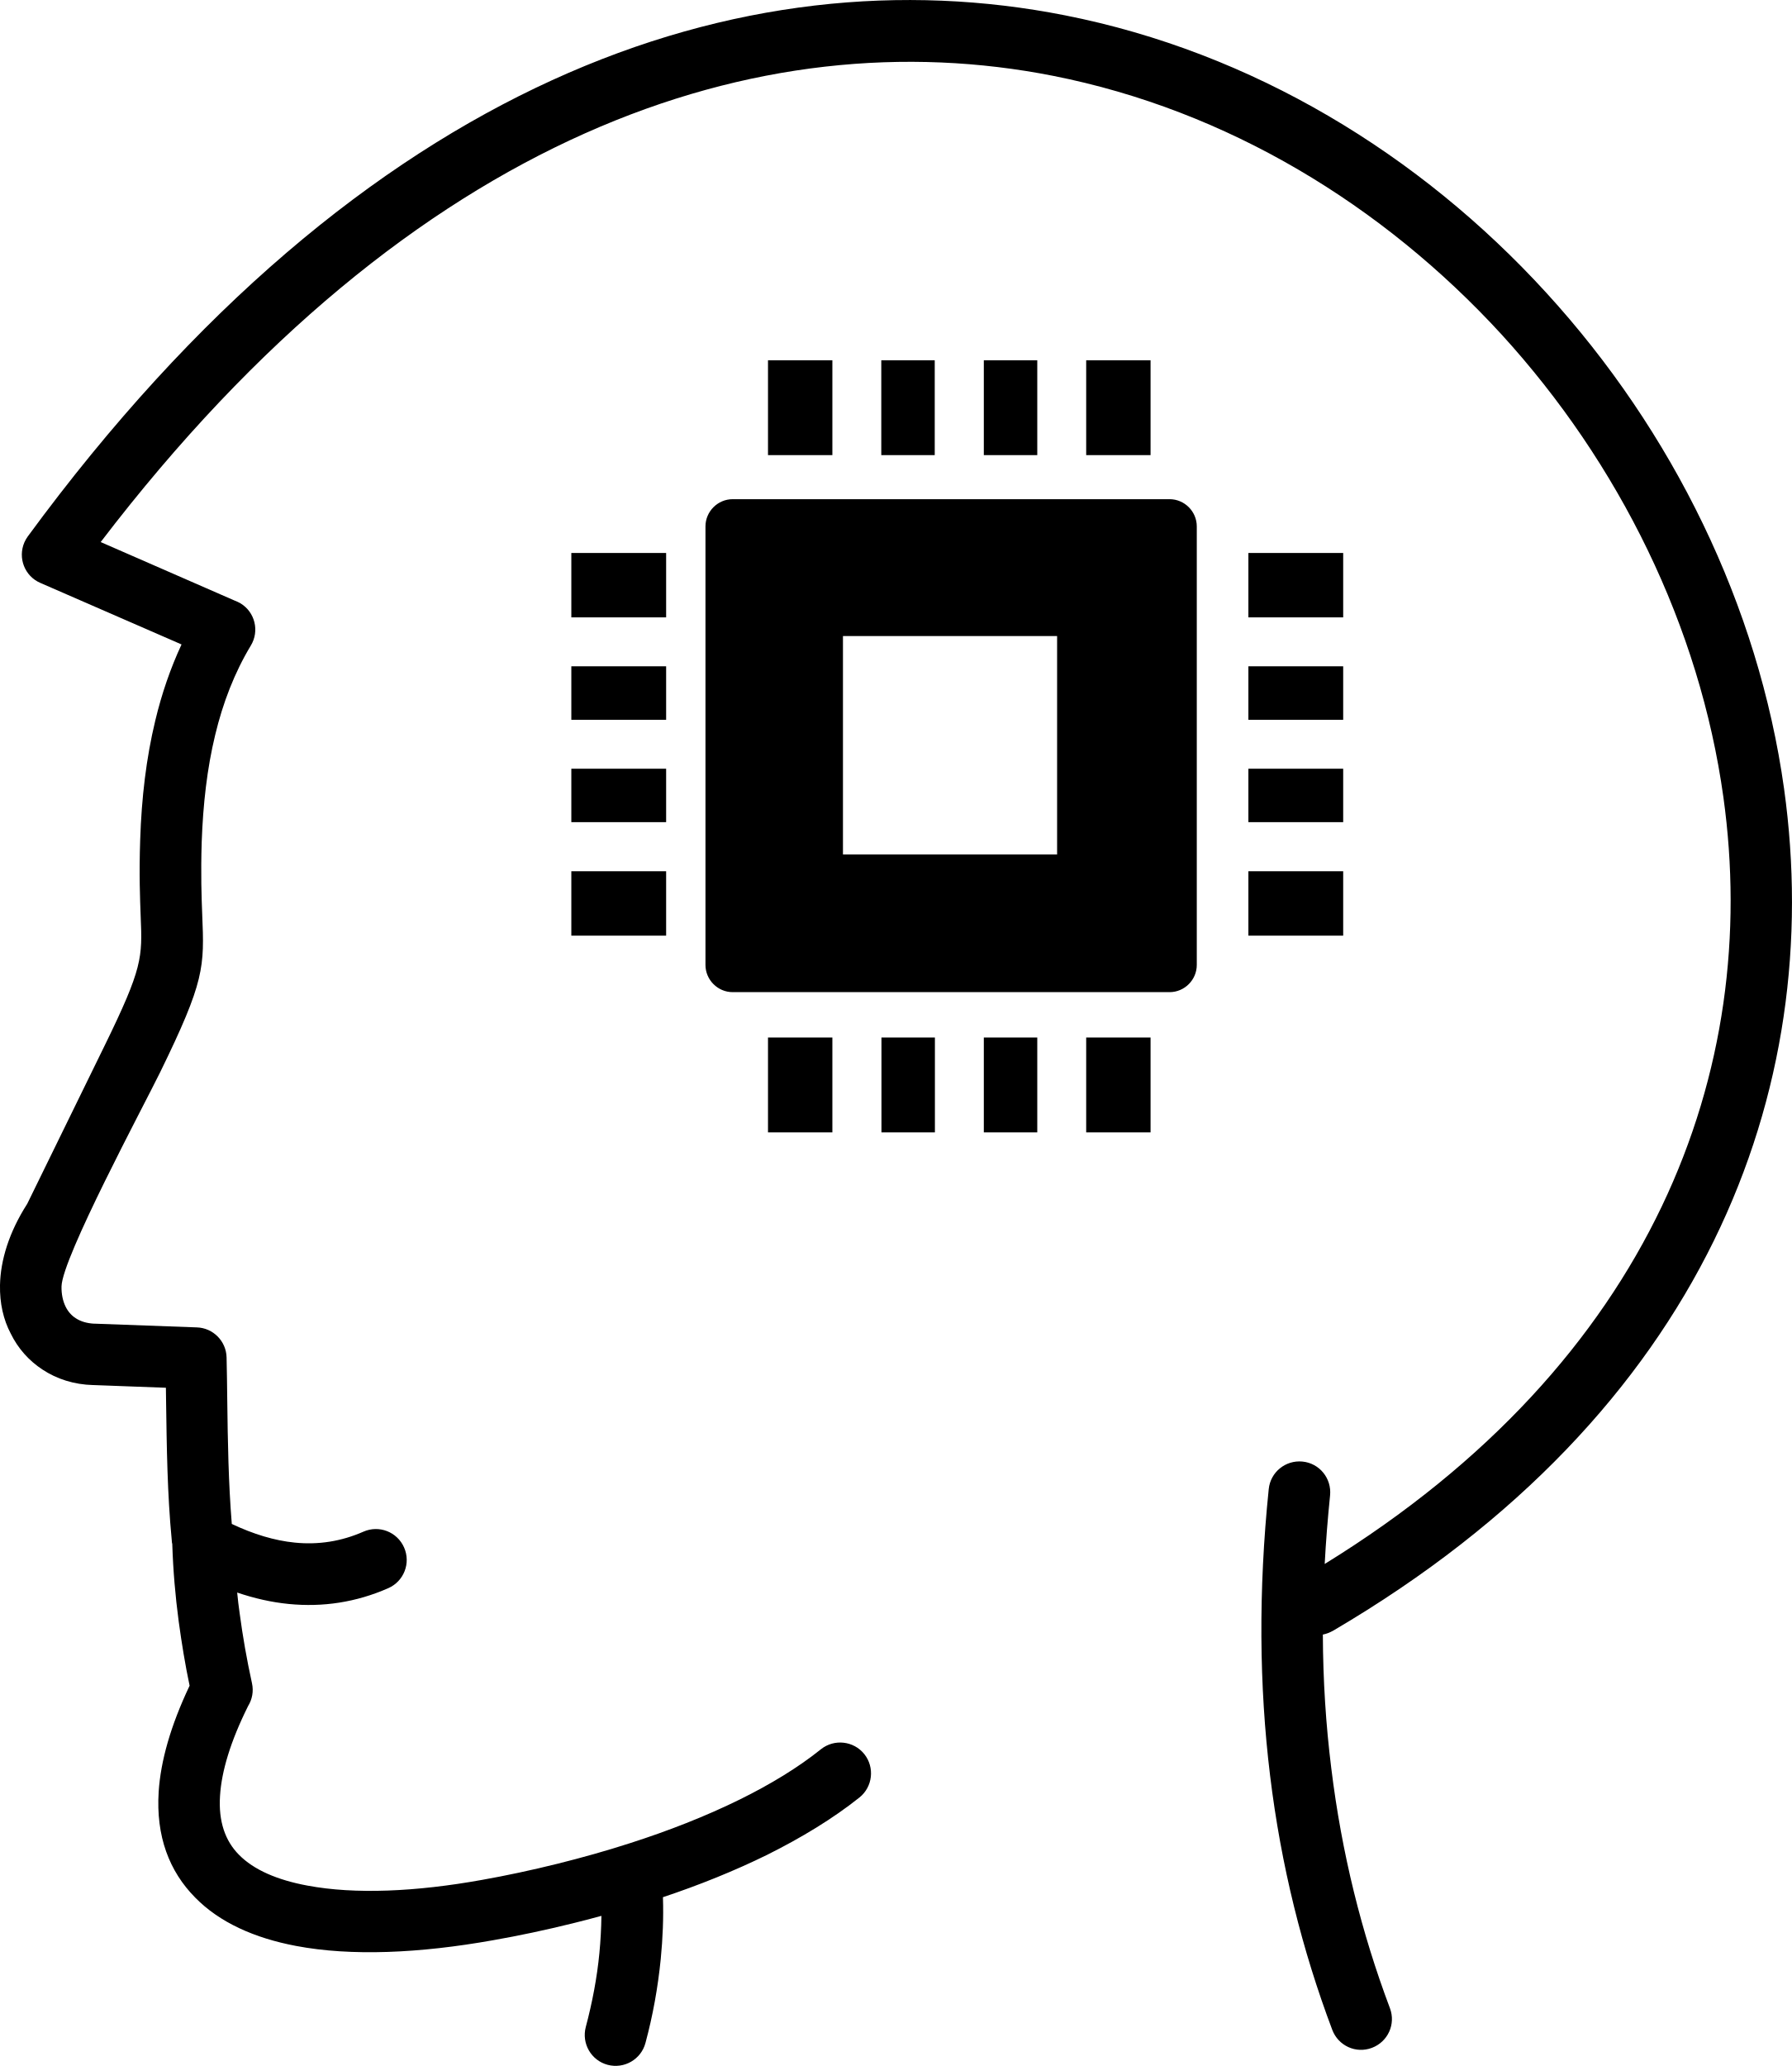
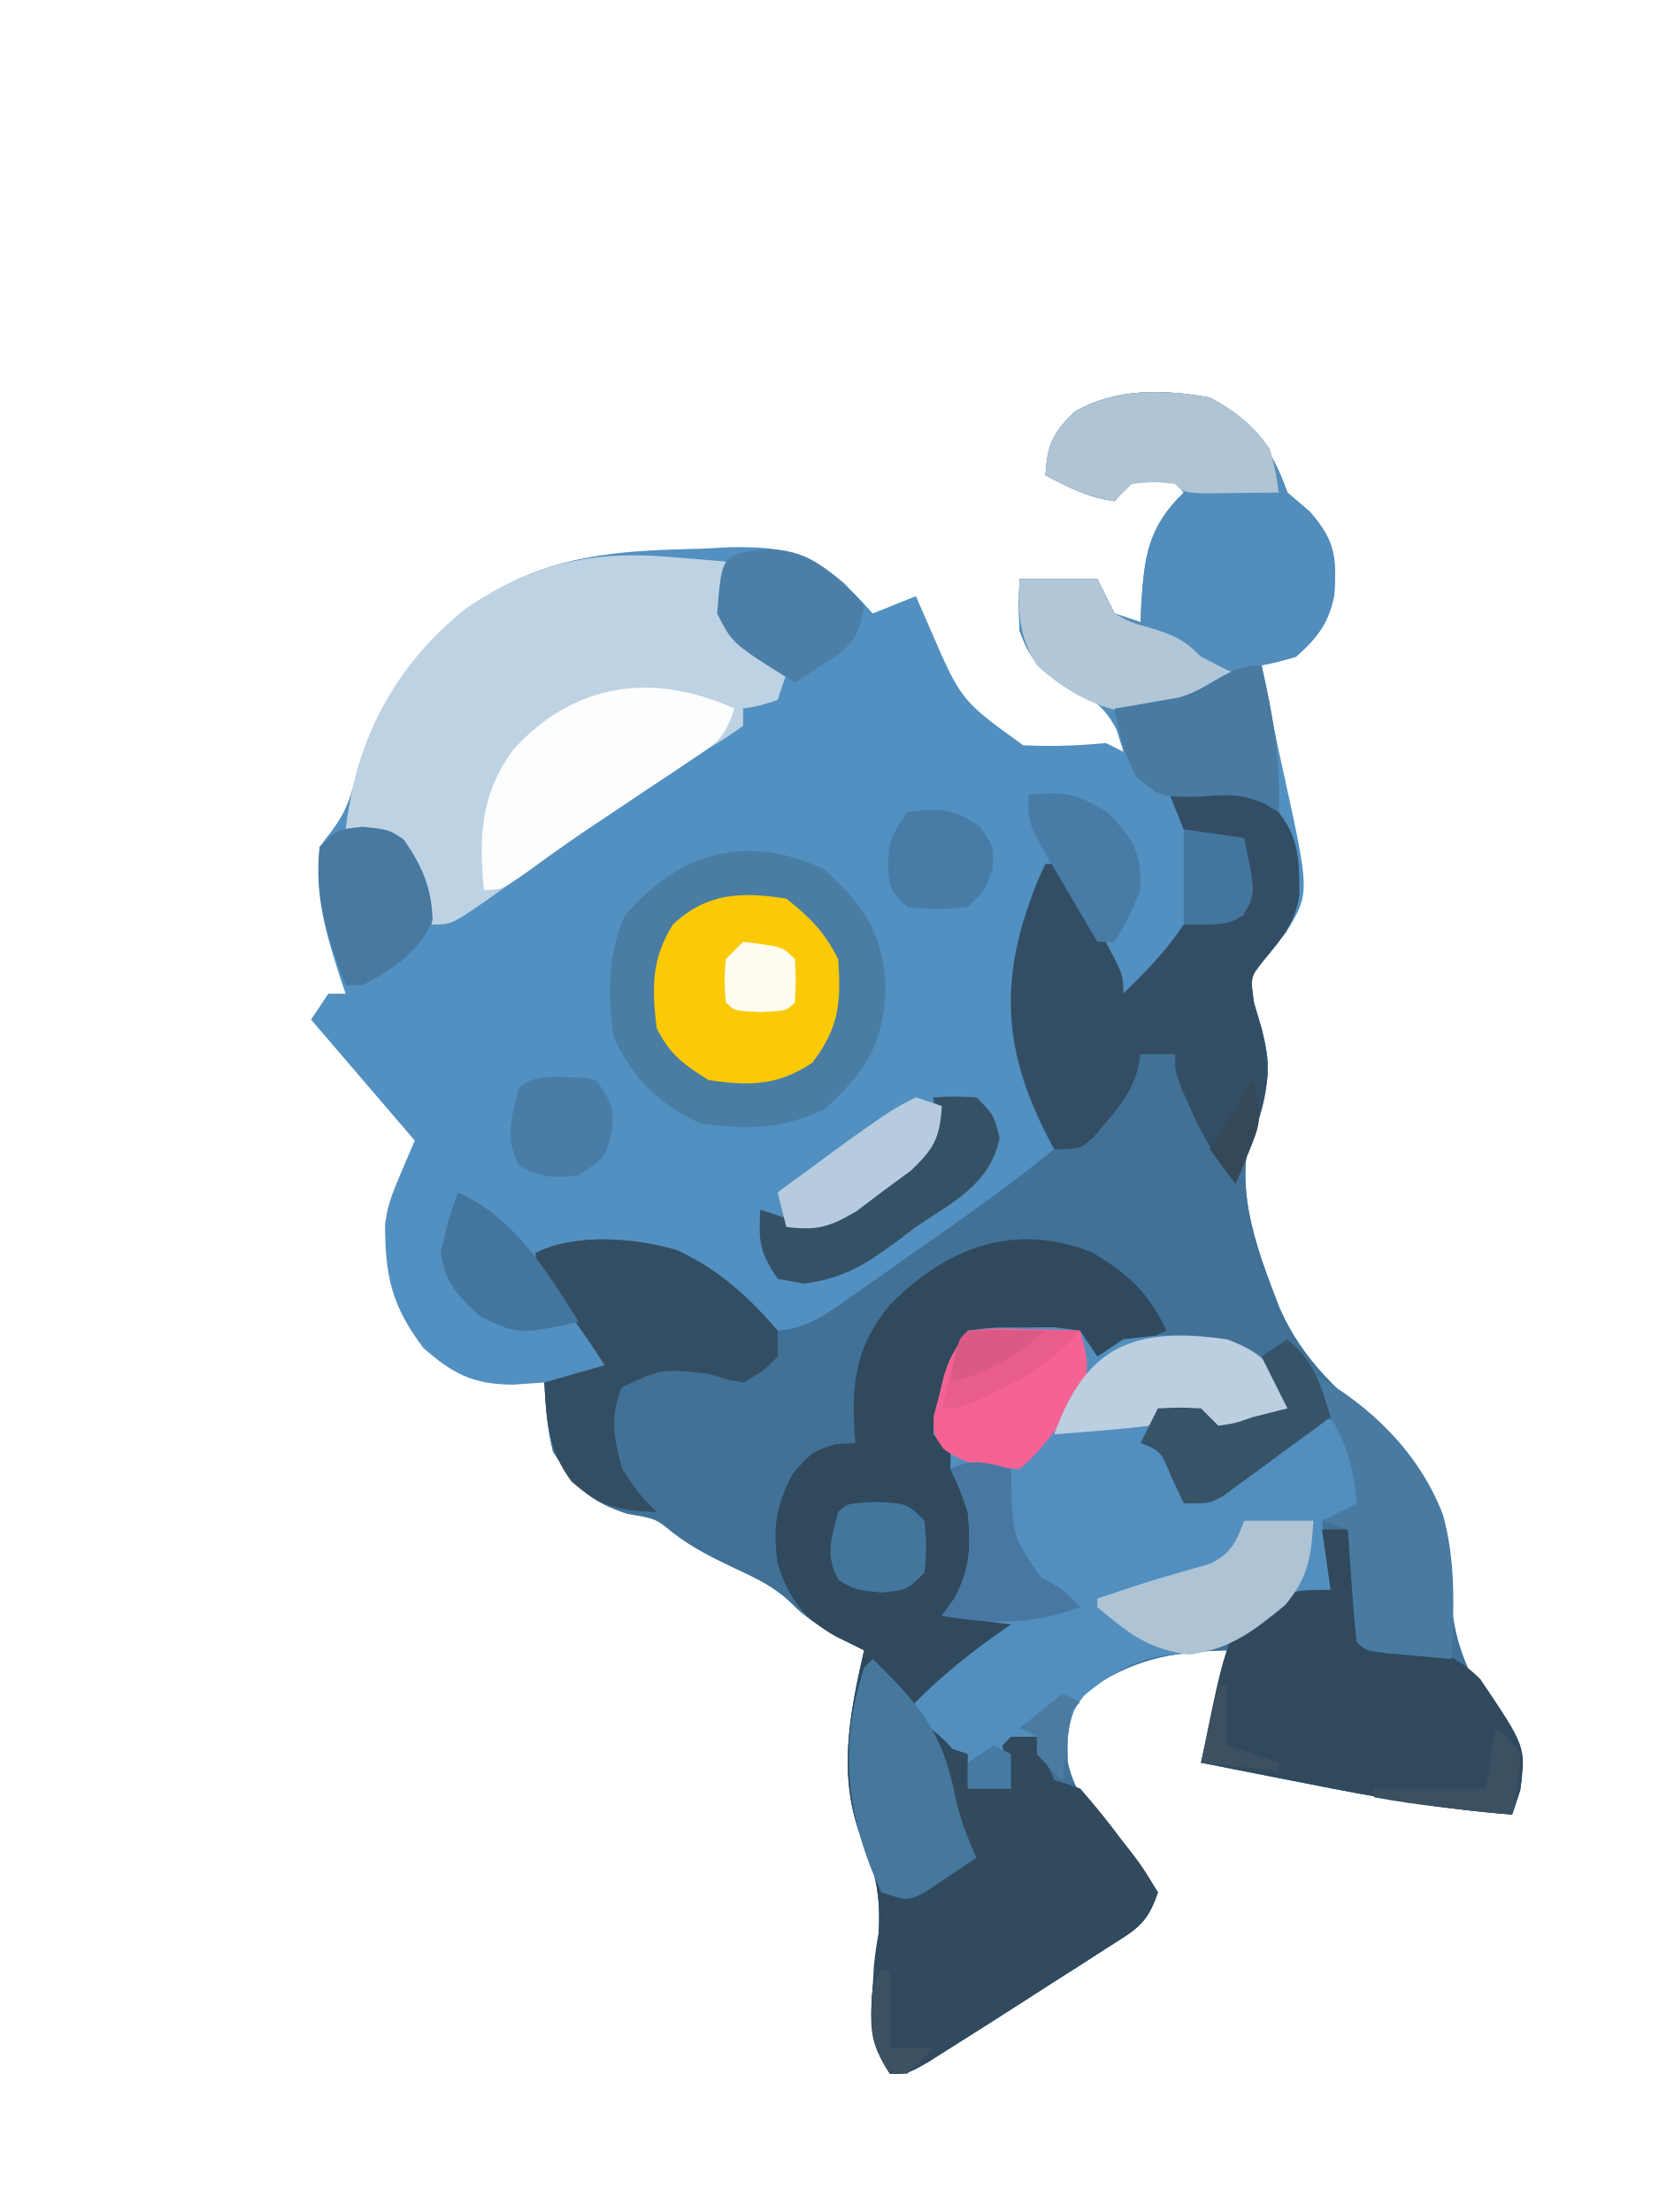
- <svg xmlns="http://www.w3.org/2000/svg" version="1.1" id="Layer_1" x="0px" y="0px" viewBox="0 0 106.6 122.88" style="enable-background:new 0 0 106.6 122.88" xml:space="preserve">
-   <style type="text/css">.st0{fill-rule:evenodd;clip-rule:evenodd;}</style>
-   <g>
-     <path class="st0" d="M11.71,78.95L11.71,78.95L11.71,78.95z M50.15,37.83h12.74v12.99H50.15V37.83L50.15,37.83z M21.61,91.11 L21.61,91.11L21.61,91.11z M10.23,91.89L10.23,91.89L10.23,91.89z M1.65,31.91L1.65,31.91L1.65,31.91z M91.99,17.41 c7.52,8.22,12.63,18.62,14.15,29.51c2.49,17.91-4.7,37.09-26.83,50.07c-0.2,0.11-0.4,0.19-0.61,0.23c0.01,2.73,0.18,5.37,0.5,7.94 c0.62,5.07,1.81,9.82,3.49,14.28c0.36,0.95-0.12,2-1.07,2.36c-0.95,0.36-2-0.12-2.36-1.07c-1.79-4.75-3.05-9.78-3.7-15.13 c-0.65-5.33-0.7-10.99-0.08-17.03c0.1-1.01,1-1.74,2.01-1.64c1.01,0.1,1.74,1,1.64,2.01c-0.14,1.38-0.25,2.74-0.32,4.08 c19.59-12.07,25.97-29.42,23.72-45.6c-1.41-10.15-6.19-19.86-13.21-27.54C82.27,12.2,73.02,6.56,62.65,4.51 C45.25,1.08,24.63,7.84,5.99,32.24l7.99,3.49c0.11,0.04,0.21,0.09,0.32,0.15c0.87,0.52,1.15,1.65,0.62,2.52 c-0.97,1.61-1.66,3.4-2.12,5.32c-0.48,1.98-0.72,4.11-0.8,6.35c-0.06,1.95-0.01,3.28,0.03,4.31c0.13,3.15,0.16,3.95-2.51,9.41 C8.53,65.81,3.7,74.81,3.66,76.51c-0.01,0.46,0.08,0.87,0.24,1.2C4.04,78,4.25,78.24,4.5,78.4c0.3,0.2,0.68,0.31,1.12,0.33l0.07,0 l6.02,0.22c0.97,0.03,1.75,0.82,1.77,1.79c0.02,0.82,0.03,1.68,0.04,2.53c0.03,2.46,0.07,4.91,0.27,7.37 c1.29,0.61,2.54,0.99,3.75,1.11c1.4,0.14,2.76-0.07,4.08-0.65c0.93-0.41,2.01,0.01,2.42,0.94c0.41,0.93-0.01,2.01-0.94,2.42 c-1.91,0.84-3.89,1.14-5.92,0.94c-1.02-0.1-2.04-0.33-3.07-0.68c0.04,0.42,0.09,0.84,0.15,1.25c0.18,1.35,0.42,2.73,0.73,4.14 c0.11,0.49,0.01,0.97-0.23,1.36c-1.05,2.11-1.58,3.88-1.67,5.34c-0.1,1.53,0.31,2.68,1.12,3.5c0.89,0.91,2.3,1.51,4.08,1.84 c2.83,0.53,6.45,0.37,10.39-0.34c1.41-0.25,2.92-0.57,4.49-0.96c1.44-0.36,2.88-0.76,4.3-1.22c2.28-0.73,4.51-1.6,6.56-2.61 c1.8-0.89,3.44-1.88,4.81-2.98c0.79-0.63,1.95-0.5,2.58,0.29c0.63,0.79,0.5,1.95-0.29,2.58c-1.58,1.26-3.45,2.39-5.47,3.4 c-1.95,0.96-4.06,1.81-6.22,2.53c0.04,1.22-0.01,2.44-0.13,3.67c-0.17,1.7-0.47,3.37-0.91,5c-0.26,0.98-1.27,1.56-2.25,1.3 c-0.98-0.26-1.56-1.27-1.3-2.25c0.39-1.47,0.67-2.94,0.81-4.4c0.07-0.73,0.11-1.47,0.12-2.21c-0.58,0.16-1.16,0.31-1.73,0.45 c-1.58,0.39-3.17,0.73-4.72,1c-4.37,0.78-8.44,0.96-11.71,0.34c-2.49-0.47-4.56-1.4-6.01-2.88c-1.54-1.56-2.34-3.64-2.17-6.3 c0.12-1.81,0.7-3.9,1.84-6.3c-0.26-1.23-0.47-2.51-0.65-3.83c-0.2-1.5-0.33-3.02-0.38-4.56l0-0.03c-0.02-0.07-0.03-0.14-0.03-0.21 c-0.27-2.81-0.3-5.55-0.34-8.32l-0.01-0.77l-4.29-0.16l-0.04,0c-1.14-0.03-2.16-0.36-3.01-0.92c-0.81-0.53-1.46-1.26-1.89-2.14 C0.2,78.49-0.02,77.51,0,76.44c0.03-1.48,0.53-3.14,1.62-4.84l4.61-9.42c2.26-4.62,2.24-5.23,2.14-7.66 c-0.04-1.09-0.1-2.48-0.03-4.57c0.08-2.49,0.36-4.87,0.9-7.1c0.38-1.59,0.9-3.1,1.56-4.52l-8.4-3.66c-0.93-0.4-1.35-1.48-0.95-2.41 c0.06-0.13,0.12-0.24,0.2-0.35c20-27.26,42.6-34.77,61.7-31C74.51,3.11,84.46,9.17,91.99,17.41L91.99,17.41z M74.27,51.82h5.64 v3.83h-5.64V51.82L74.27,51.82z M68.45,61.71v5.64h-3.83v-5.64H68.45L68.45,61.71z M43.59,29.69L43.59,29.69L43.59,29.69z M74.27,32.89h5.64v3.83h-5.64V32.89L74.27,32.89z M71.2,31.31v26.08c0,0.89-0.73,1.62-1.62,1.62l-25.99,0 c-0.89,0-1.62-0.73-1.62-1.62V31.31c0-0.89,0.73-1.62,1.62-1.62h25.99C70.47,29.69,71.2,30.42,71.2,31.31L71.2,31.31z M49.52,61.71 v5.64h-3.83v-5.64H49.52L49.52,61.71z M79.91,39.63v3.18l-5.64,0v-3.18L79.91,39.63L79.91,39.63z M74.27,45.72h5.64v3.18h-5.64 V45.72L74.27,45.72z M61.71,21.43v5.64h-3.18v-5.64H61.71L61.71,21.43z M39.63,39.63v3.18l-5.64,0v-3.18L39.63,39.63L39.63,39.63z M33.99,45.72h5.64v3.18h-5.64V45.72L33.99,45.72z M68.45,21.43v5.64h-3.83v-5.64H68.45L68.45,21.43z M33.99,51.82h5.64v3.83h-5.64 V51.82L33.99,51.82z M49.52,21.43v5.64h-3.83v-5.64H49.52L49.52,21.43z M33.99,32.89h5.64v3.83h-5.64V32.89L33.99,32.89z M61.71,61.71v5.64h-3.18v-5.64H61.71L61.71,61.71z M55.62,61.71v5.64h-3.18v-5.64H55.62L55.62,61.71z M52.43,21.43h3.18v5.64 h-3.18V21.43L52.43,21.43z" />
-   </g>
+ <svg xmlns="http://www.w3.org/2000/svg" version="1.1" width="192" height="256">
+   <path d="M0 0 C4.933 2.565 7.153 5.856 9 11 C9.866 11.742 10.732 12.485 11.625 13.25 C14.554 16.642 14.68 18.487 14.426 22.844 C13.782 26.102 12.455 27.818 10 30 C7.859 30.625 7.859 30.625 6 31 C6.121 31.606 6.242 32.212 6.367 32.836 C6.721 34.605 7.072 36.375 7.422 38.145 C7.789 39.958 8.173 41.769 8.578 43.574 C11.606 57.352 11.606 57.352 8.844 61.906 C7.923 63.073 6.992 64.232 6.051 65.383 C4.709 67.107 4.709 67.107 5.125 70.062 C5.414 71.032 5.702 72.001 6 73 C7.03 76.949 7.102 79.136 5.5 82.812 C2.375 90.544 5.188 97.863 8.068 105.334 C10.812 111.605 15.151 115.269 20.281 119.609 C26.913 125.441 27.264 131.493 27.996 139.924 C28.661 145.952 31 149.755 34.578 154.648 C36.119 157.197 36.377 158.288 35.938 161.188 C35.628 162.116 35.319 163.044 35 164 C27 163.398 19.237 162.002 11.375 160.438 C10.18 160.204 8.985 159.97 7.754 159.729 C4.835 159.156 1.917 158.579 -1 158 C-0.01 153.71 0.98 149.42 2 145 C-4.803 145.189 -9.022 146.049 -14.602 149.941 C-16.376 152.553 -16.571 154.787 -16.436 157.911 C-15.661 161.625 -13.413 164.039 -10.938 166.812 C-9.183 168.833 -7.585 170.834 -6 173 C-7.267 176.8 -8.619 177.333 -11.953 179.469 C-12.965 180.122 -13.977 180.776 -15.02 181.449 C-16.086 182.126 -17.152 182.803 -18.25 183.5 C-19.826 184.515 -19.826 184.515 -21.434 185.551 C-24.281 187.381 -27.132 189.202 -30 191 C-30.897 191.567 -31.794 192.133 -32.718 192.717 C-35 194 -35 194 -37 194 C-39.801 189.798 -39.284 186.216 -38.664 181.379 C-37.967 175.796 -37.955 172.101 -40.223 166.949 C-43.132 159.655 -41.679 152.423 -40 145 C-41.093 144.402 -42.186 143.804 -43.312 143.188 C-45.3 142.1 -46.848 141.159 -48.422 139.52 C-50.405 137.61 -52.45 136.667 -54.938 135.5 C-57.537 134.277 -59.816 133.14 -62.102 131.395 C-64.092 129.742 -64.092 129.742 -67.438 129.188 C-71.977 127.674 -73.464 126.028 -76 122 C-76.664 119.266 -76.854 116.832 -77 114 C-78.196 114.082 -79.392 114.165 -80.625 114.25 C-85.156 114.226 -87.554 113.054 -91 110 C-94.673 105.168 -95.443 101.641 -95.434 95.625 C-95 93 -95 93 -92 86 C-97.94 79.07 -97.94 79.07 -104 72 C-103.34 71.01 -102.68 70.02 -102 69 C-101.34 69 -100.68 69 -100 69 C-100.217 68.359 -100.433 67.719 -100.656 67.059 C-102.305 61.938 -103.653 57.439 -103 52 C-102.524 51.372 -102.049 50.744 -101.559 50.098 C-99.848 47.796 -99.344 46.084 -98.688 43.312 C-95.929 33.694 -90.349 27.362 -82 22 C-74.549 17.955 -66.981 17.689 -58.688 17.5 C-57.68 17.446 -56.673 17.392 -55.635 17.336 C-49.914 17.232 -46.661 17.694 -42.27 21.531 C-41.153 22.662 -40.053 23.81 -39 25 C-37.35 24.34 -35.7 23.68 -34 23 C-33.252 24.715 -33.252 24.715 -32.488 26.465 C-28.783 35.07 -28.783 35.07 -21.578 40.25 C-18.315 40.424 -15.249 40.294 -12 40 C-11.34 40.33 -10.68 40.66 -10 41 C-10.656 38.129 -11.412 36.416 -13.844 34.695 C-15.255 33.872 -16.682 33.075 -18.125 32.309 C-20.36 30.749 -21.062 29.538 -22 27 C-22.125 23.75 -22.125 23.75 -22 21 C-19.03 21 -16.06 21 -13 21 C-12.01 22.98 -12.01 22.98 -11 25 C-9.515 25.495 -9.515 25.495 -8 26 C-7.974 25.336 -7.948 24.672 -7.922 23.988 C-7.566 18.456 -7.169 15.034 -3 11 C-4.053 9.73 -4.053 9.73 -6.438 9.812 C-9.167 9.732 -9.167 9.732 -11 12 C-13.963 11.605 -16.383 10.402 -19 9 C-18.805 5.491 -18.204 4.204 -15.688 1.688 C-10.897 -1.124 -5.324 -0.948 0 0 Z " fill="#5290C1" transform="translate(140,46)" />
+   <path d="M0 0 C7.997 -0.627 7.997 -0.627 12 1.875 C15.285 5.365 15.379 7.982 15.371 12.625 C14.845 15.995 13.164 17.799 11.051 20.383 C9.709 22.107 9.709 22.107 10.125 25.062 C10.414 26.032 10.703 27.001 11 28 C12.03 31.949 12.102 34.136 10.5 37.812 C7.375 45.544 10.188 52.863 13.068 60.334 C15.812 66.605 20.151 70.269 25.281 74.609 C31.913 80.441 32.264 86.493 32.996 94.924 C33.661 100.952 36 104.755 39.578 109.648 C41.119 112.197 41.377 113.288 40.938 116.188 C40.628 117.116 40.319 118.044 40 119 C32 118.398 24.237 117.002 16.375 115.438 C14.583 115.087 14.583 115.087 12.754 114.729 C9.835 114.156 6.917 113.579 4 113 C4.99 108.71 5.98 104.42 7 100 C0.197 100.189 -4.022 101.049 -9.602 104.941 C-11.376 107.553 -11.571 109.787 -11.436 112.911 C-10.661 116.625 -8.413 119.039 -5.938 121.812 C-4.183 123.833 -2.585 125.834 -1 128 C-2.267 131.8 -3.619 132.333 -6.953 134.469 C-7.965 135.122 -8.977 135.776 -10.02 136.449 C-11.086 137.126 -12.152 137.803 -13.25 138.5 C-14.301 139.177 -15.351 139.854 -16.434 140.551 C-19.281 142.381 -22.132 144.202 -25 146 C-25.897 146.567 -26.794 147.133 -27.718 147.717 C-30 149 -30 149 -32 149 C-34.801 144.798 -34.284 141.216 -33.664 136.379 C-32.967 130.796 -32.955 127.101 -35.223 121.949 C-38.132 114.655 -36.679 107.423 -35 100 C-36.093 99.402 -37.186 98.804 -38.312 98.188 C-40.3 97.1 -41.848 96.159 -43.422 94.52 C-45.405 92.61 -47.45 91.667 -49.938 90.5 C-52.537 89.277 -54.816 88.14 -57.102 86.395 C-59.092 84.742 -59.092 84.742 -62.438 84.188 C-66.977 82.674 -68.464 81.028 -71 77 C-71.664 74.266 -71.854 71.832 -72 69 C-68.535 68.01 -68.535 68.01 -65 67 C-66.987 63.949 -68.942 61.071 -71.25 58.25 C-73 56 -73 56 -73 54 C-68.34 51.67 -61.541 52.264 -56.641 53.684 C-53.024 55.373 -50.472 57.407 -47.75 60.312 C-46.843 61.199 -45.935 62.086 -45 63 C-41.315 62.768 -38.702 60.614 -35.754 58.543 C-34.752 57.842 -33.749 57.142 -32.717 56.42 C-31.676 55.683 -30.635 54.947 -29.562 54.188 C-28.525 53.462 -27.488 52.737 -26.42 51.99 C-21.84 48.775 -17.344 45.531 -13 42 C-13.277 41.481 -13.554 40.961 -13.84 40.426 C-18.175 32.08 -19.261 24.747 -16.562 15.625 C-15.82 13.309 -15.087 11.175 -14 9 C-13.34 9 -12.68 9 -12 9 C-10.828 11.122 -9.662 13.248 -8.5 15.375 C-8.166 15.978 -7.832 16.582 -7.488 17.203 C-5 21.773 -5 21.773 -5 24 C-2.352 21.422 -0.056 19.084 2 16 C3.979 15.273 5.98 14.602 8 14 C9.416 12.816 9.416 12.816 9.062 9.438 C9.042 8.303 9.021 7.169 9 6 C6.69 5.67 4.38 5.34 2 5 C1.01 2.525 1.01 2.525 0 0 Z " fill="#417196" transform="translate(135,91)" />
+   <path d="M0 0 C4.015 2.376 6.624 4.724 8.605 9.059 C5.635 10.379 2.665 11.699 -0.395 13.059 C-0.89 11.079 -0.89 11.079 -1.395 9.059 C-7.83 9.554 -7.83 9.554 -14.395 10.059 C-14.91 11.296 -15.426 12.534 -15.957 13.809 C-16.392 14.853 -16.392 14.853 -16.836 15.918 C-17.49 18.426 -17.291 19.647 -16.395 22.059 C-15.735 23.049 -15.075 24.039 -14.395 25.059 C-15.055 25.059 -15.715 25.059 -16.395 25.059 C-15.9 25.739 -15.405 26.42 -14.895 27.121 C-13.044 30.746 -12.955 33.034 -13.395 37.059 C-14.895 39.496 -14.895 39.496 -16.395 41.059 C-13.755 41.389 -11.115 41.719 -8.395 42.059 C-12.095 45.984 -15.944 49.004 -20.395 52.059 C-19.59 52.78 -18.786 53.502 -17.957 54.246 C-15.372 57.084 -14.714 58.33 -14.395 62.059 C-12.745 62.059 -11.095 62.059 -9.395 62.059 C-9.89 59.584 -9.89 59.584 -10.395 57.059 C-8.415 56.564 -8.415 56.564 -6.395 56.059 C-6.126 56.863 -5.858 57.667 -5.582 58.496 C-5.19 59.342 -4.798 60.187 -4.395 61.059 C-3.405 61.389 -2.415 61.719 -1.395 62.059 C0.296 63.985 1.833 65.883 3.355 67.934 C3.992 68.748 3.992 68.748 4.641 69.578 C5.84 71.176 5.84 71.176 7.605 74.059 C6.339 77.858 4.986 78.391 1.652 80.527 C0.64 81.181 -0.371 81.834 -1.414 82.508 C-2.48 83.185 -3.546 83.861 -4.645 84.559 C-5.695 85.235 -6.746 85.912 -7.828 86.609 C-10.676 88.439 -13.527 90.26 -16.395 92.059 C-17.74 92.908 -17.74 92.908 -19.112 93.775 C-21.395 95.059 -21.395 95.059 -23.395 95.059 C-26.196 90.857 -25.679 87.275 -25.059 82.438 C-24.362 76.854 -24.35 73.16 -26.617 68.008 C-29.526 60.713 -28.073 53.481 -26.395 46.059 C-27.488 45.522 -28.581 44.986 -29.707 44.434 C-33.474 42.26 -34.992 40.267 -36.395 36.059 C-36.935 31.735 -36.664 29.598 -34.707 25.684 C-32.395 23.059 -32.395 23.059 -29.645 22.184 C-28.902 22.142 -28.16 22.101 -27.395 22.059 C-27.441 21.49 -27.487 20.922 -27.535 20.336 C-27.808 14.507 -27.138 10.618 -23.395 6.059 C-16.884 -0.496 -9.154 -3.599 0 0 Z " fill="#30495D" transform="translate(126.3945,144.9414)" />
+   <path d="M0 0 C2.969 -0.398 2.969 -0.398 6.5 -0.375 C7.665 -0.383 8.831 -0.39 10.031 -0.398 C11.011 -0.267 11.991 -0.135 13 0 C13.66 0.99 14.32 1.98 15 3 C15.99 2.34 16.98 1.68 18 1 C23.246 0.349 29.043 -0.127 33.688 2.75 C35.941 4.942 36.779 5.907 37 9 C32.586 12.065 32.586 12.065 29.75 11.75 C28 11 28 11 27 10 C24.542 9.667 24.542 9.667 22 10 C21.01 11.485 21.01 11.485 20 13 C20.639 13.227 21.279 13.454 21.938 13.688 C24 15 24 15 24.75 17.625 C24.832 18.409 24.915 19.192 25 20 C29.892 17.294 34.45 14.348 38.984 11.074 C39.65 10.72 40.315 10.365 41 10 C44 11 44 11 45.188 12.75 C46.108 15.3 46.149 17.309 46 20 C44.35 20.66 42.7 21.32 41 22 C41.495 25.96 41.495 25.96 42 30 C41.34 30.227 40.68 30.454 40 30.688 C37.429 31.812 35.533 32.982 33.25 34.562 C30.209 36.54 28.117 37.275 24.5 37.438 C19.913 37.74 17.074 39.279 13.531 42.168 C10.916 45.297 11 48.002 11 52 C9.5 50.625 9.5 50.625 8 49 C8 48.34 8 47.68 8 47 C7.01 47.66 6.02 48.32 5 49 C5 50.32 5 51.64 5 53 C3.35 53 1.7 53 0 53 C-0.041 52.443 -0.083 51.886 -0.125 51.312 C-1.469 47.76 -4.01 46.29 -7 44 C-3.299 40.075 0.55 37.054 5 34 C1.04 33.505 1.04 33.505 -3 33 C-2.505 32.319 -2.01 31.639 -1.5 30.938 C0.348 27.318 0.359 25.024 0 21 C-0.927 18.262 -0.927 18.262 -2 16 C-2 15.34 -2 14.68 -2 14 C-2.66 13.34 -3.32 12.68 -4 12 C-3.828 9.941 -3.828 9.941 -3.25 7.562 C-3.07 6.78 -2.889 5.998 -2.703 5.191 C-2 3 -2 3 0 0 Z " fill="#528FBF" transform="translate(112,154)" />
+   <path d="M0 0 C1.254 0.102 2.509 0.204 3.801 0.309 C5.23 0.434 5.23 0.434 6.688 0.562 C6.65 1.496 6.613 2.429 6.574 3.391 C6.718 7.412 7.926 8.722 10.688 11.562 C11.678 12.223 12.668 12.883 13.688 13.562 C13.357 14.553 13.027 15.543 12.688 16.562 C10.625 17.25 10.625 17.25 8.688 17.562 C8.688 18.223 8.688 18.883 8.688 19.562 C6.879 20.867 6.879 20.867 4.25 22.438 C-1.775 26.154 -7.533 30.189 -13.297 34.298 C-15.299 35.725 -17.304 37.146 -19.312 38.562 C-19.898 38.976 -20.484 39.389 -21.087 39.815 C-25.074 42.562 -25.074 42.562 -27.312 42.562 C-27.532 41.936 -27.751 41.31 -27.977 40.664 C-29.955 35.213 -29.955 35.213 -34.562 32 C-35.47 31.856 -36.377 31.711 -37.312 31.562 C-36.009 20.999 -31.782 12.79 -23.461 6.031 C-15.974 0.913 -8.988 -0.756 0 0 Z " fill="#BDD2E3" transform="translate(77.3125,64.4375)" />
+   <path d="M0 0 C4.933 2.565 7.153 5.856 9 11 C9.866 11.742 10.732 12.485 11.625 13.25 C14.554 16.642 14.68 18.487 14.426 22.844 C13.782 26.102 12.455 27.818 10 30 C7.859 30.625 7.859 30.625 6 31 C6.144 31.641 6.289 32.281 6.438 32.941 C7.54 38.08 8.228 42.747 8 48 C7.443 47.666 6.886 47.332 6.312 46.988 C3.6 45.829 1.918 45.952 -1 46.188 C-5.676 46.284 -5.676 46.284 -8.5 43.812 C-10 41 -10 41 -10.75 38.5 C-12.452 35.096 -14.827 34.06 -18.125 32.309 C-20.36 30.749 -21.062 29.538 -22 27 C-22.125 23.75 -22.125 23.75 -22 21 C-19.03 21 -16.06 21 -13 21 C-12.34 22.32 -11.68 23.64 -11 25 C-10.01 25.33 -9.02 25.66 -8 26 C-7.974 25.336 -7.948 24.672 -7.922 23.988 C-7.566 18.456 -7.169 15.034 -3 11 C-4.053 9.73 -4.053 9.73 -6.438 9.812 C-9.167 9.732 -9.167 9.732 -11 12 C-13.963 11.605 -16.383 10.402 -19 9 C-18.805 5.491 -18.204 4.204 -15.688 1.688 C-10.897 -1.124 -5.324 -0.948 0 0 Z " fill="#528DBC" transform="translate(140,46)" />
+   <path d="M0 0 C4.671 4.329 6.801 7.454 7.062 13.875 C6.801 20.296 4.671 23.421 0 27.75 C-4.871 30.053 -9.139 30.149 -14.438 29.375 C-19.299 27.077 -22.14 24.236 -24.438 19.375 C-25.082 14.454 -25.146 10.039 -23.188 5.438 C-16.944 -1.921 -9.156 -4.329 0 0 Z " fill="#4A7DA3" transform="translate(95.4375,100.625)" />
+   <path d="M0 0 C7.997 -0.627 7.997 -0.627 12 1.875 C15.285 5.365 15.379 7.982 15.371 12.625 C14.845 15.995 13.164 17.799 11.051 20.383 C9.709 22.107 9.709 22.107 10.125 25.062 C10.414 26.032 10.703 27.001 11 28 C12.168 32.813 11.761 35.742 10.062 40.375 C9.682 41.435 9.302 42.494 8.91 43.586 C8.61 44.383 8.309 45.179 8 46 C5.809 43.25 4.218 40.596 2.812 37.375 C2.468 36.599 2.124 35.823 1.77 35.023 C1 33 1 33 1 31 C-0.32 31 -1.64 31 -3 31 C-3.106 31.583 -3.211 32.165 -3.32 32.766 C-4.097 35.318 -5.143 36.734 -6.875 38.75 C-7.388 39.364 -7.901 39.977 -8.43 40.609 C-10 42 -10 42 -13 42 C-17.753 33.091 -19.493 25.53 -16.562 15.625 C-15.82 13.309 -15.087 11.175 -14 9 C-13.34 9 -12.68 9 -12 9 C-10.828 11.122 -9.662 13.248 -8.5 15.375 C-8.166 15.978 -7.832 16.582 -7.488 17.203 C-5 21.773 -5 21.773 -5 24 C-2.352 21.422 -0.056 19.084 2 16 C3.979 15.273 5.98 14.602 8 14 C9.416 12.816 9.416 12.816 9.062 9.438 C9.032 7.736 9.032 7.736 9 6 C6.69 5.67 4.38 5.34 2 5 C1.34 3.35 0.68 1.7 0 0 Z " fill="#334E64" transform="translate(135,91)" />
+   <path d="M0 0 C0.99 0 1.98 0 3 0 C3.268 0.804 3.536 1.609 3.812 2.438 C4.204 3.283 4.596 4.129 5 5 C5.99 5.33 6.98 5.66 8 6 C9.691 7.927 11.227 9.824 12.75 11.875 C13.174 12.418 13.598 12.96 14.035 13.52 C15.234 15.117 15.234 15.117 17 18 C15.733 21.8 14.381 22.333 11.047 24.469 C10.035 25.122 9.023 25.776 7.98 26.449 C6.914 27.126 5.848 27.803 4.75 28.5 C3.699 29.177 2.649 29.854 1.566 30.551 C-1.281 32.381 -4.132 34.202 -7 36 C-8.345 36.85 -8.345 36.85 -9.718 37.717 C-12 39 -12 39 -14 39 C-16.53 35.206 -16.288 33.53 -16 29 C-15.955 28.174 -15.91 27.347 -15.863 26.496 C-15.401 22.468 -15.096 19.897 -11.863 17.25 C-9.613 16.006 -7.393 14.936 -5 14 C-6.398 10.455 -6.398 10.455 -8 7 C-8.04 5 -8.043 3 -8 1 C-7.01 1.33 -6.02 1.66 -5 2 C-5 3.32 -5 4.64 -5 6 C-3.35 6 -1.7 6 0 6 C-0.278 4.793 -0.278 4.793 -0.562 3.562 C-0.707 2.717 -0.851 1.871 -1 1 C-0.67 0.67 -0.34 0.34 0 0 Z " fill="#324A5E" transform="translate(117,201)" />
+   <path d="M0 0 C0.99 0 1.98 0 3 0 C4.284 2.569 4.33 4.766 4.562 7.625 C4.688 9.129 4.688 9.129 4.816 10.664 C4.877 11.435 4.938 12.206 5 13 C5.713 13.017 6.426 13.034 7.16 13.051 C11.837 13.472 14.932 13.926 18.324 17.336 C23.624 25.184 23.624 25.184 22.938 30.188 C22.628 31.116 22.319 32.044 22 33 C14 32.398 6.237 31.002 -1.625 29.438 C-2.82 29.204 -4.015 28.97 -5.246 28.729 C-8.165 28.156 -11.083 27.58 -14 27 C-10.921 11.795 -10.921 11.795 -6.5 8.562 C-3 7 -3 7 1 7 C0.67 4.69 0.34 2.38 0 0 Z " fill="#30495C" transform="translate(153,177)" />
+   <path d="M0 0 C4.775 2.23 8.24 5.32 11.641 9.316 C11.641 10.306 11.641 11.296 11.641 12.316 C9.891 14.066 9.891 14.066 7.641 15.316 C5.891 15.004 5.891 15.004 3.641 14.316 C-1.692 13.702 -1.692 13.702 -6.422 15.879 C-7.786 19.425 -7.319 21.669 -6.359 25.316 C-4.435 28.204 -4.435 28.204 -2.359 30.316 C-6.814 30.142 -8.858 29.764 -12.234 26.754 C-14.92 23.135 -15.131 19.741 -15.359 15.316 C-13.049 14.656 -10.739 13.996 -8.359 13.316 C-10.346 10.265 -12.301 7.388 -14.609 4.566 C-16.359 2.316 -16.359 2.316 -16.359 0.316 C-11.699 -2.014 -4.9 -1.42 0 0 Z " fill="#334E63" transform="translate(78.35938,144.6836)" />
+   <path d="M0 0 C2.756 2.182 4.436 3.872 6 7 C6.377 11.997 6.093 14.991 3 19 C-1.019 21.679 -4.276 21.696 -9 21 C-11.87 19.206 -13.491 18.017 -15 15 C-15.555 10.368 -15.636 7.018 -13.125 3 C-9.212 -0.683 -5.191 -0.825 0 0 Z " fill="#FACA07" transform="translate(91,104)" />
+   <path d="M0 0 C-1.173 3.519 -2 3.957 -5.008 5.961 C-5.83 6.515 -6.653 7.07 -7.5 7.641 C-8.799 8.499 -8.799 8.499 -10.125 9.375 C-11.816 10.507 -13.506 11.64 -15.195 12.773 C-16.01 13.316 -16.825 13.858 -17.665 14.417 C-19.811 15.872 -21.904 17.378 -23.992 18.914 C-27 21 -27 21 -29 21 C-29.581 14.698 -29.398 9.99 -25.602 4.762 C-18.547 -2.998 -9.519 -4.271 0 0 Z " fill="#FCFDFD" transform="translate(85,82)" />
+   <path d="M0 0 C6.629 3.673 12.25 9.123 15 16.312 C16.522 21.78 16.257 27.377 16 33 C14.354 32.86 12.708 32.713 11.062 32.562 C10.146 32.481 9.229 32.4 8.285 32.316 C6 32 6 32 5 31 C4.765 28.817 4.586 26.628 4.438 24.438 C4.354 23.24 4.27 22.042 4.184 20.809 C4.123 19.882 4.062 18.955 4 18 C3.01 17.67 2.02 17.34 1 17 C2.32 16.34 3.64 15.68 5 15 C4.561 9.516 3.198 6.436 0 2 C0 1.34 0 0.68 0 0 Z " fill="#497BA2" transform="translate(152,159)" />
+   <path d="M0 0 C5.411 5.265 8.079 8.429 9.527 15.805 C10.074 18.342 10.933 20.637 12 23 C10.738 23.867 9.465 24.718 8.188 25.562 C7.48 26.038 6.772 26.514 6.043 27.004 C4 28 4 28 1 27 C-3.032 18.315 -3.993 10.186 -1 1 C-0.67 0.67 -0.34 0.34 0 0 Z " fill="#46779D" transform="translate(101,192)" />
+   <path d="M0 0 C2.969 1.52 5.138 3.223 7 6 C7.676 8.707 7.676 8.707 8 11 C6.188 11.027 4.375 11.046 2.562 11.062 C1.553 11.074 0.544 11.086 -0.496 11.098 C-3 11 -3 11 -4 10 C-6.458 9.75 -6.458 9.75 -9 10 C-9.66 10.66 -10.32 11.32 -11 12 C-13.963 11.605 -16.383 10.402 -19 9 C-18.805 5.491 -18.204 4.204 -15.688 1.688 C-10.897 -1.125 -5.325 -0.947 0 0 Z " fill="#B0C4D3" transform="translate(140,46)" />
+   <path d="M0 0 C2.97 0 5.94 0 9 0 C9.66 1.32 10.32 2.64 11 4 C12.866 5.045 12.866 5.045 15 5.625 C17.791 6.497 18.878 6.878 21 9 C22.317 9.697 23.649 10.37 25 11 C20.808 14.44 17.779 15.707 12.316 15.457 C8.303 14.665 5.011 12.744 2 10 C-0.109 6.582 -0.182 3.995 0 0 Z " fill="#B1C6D7" transform="translate(118,67)" />
+   <path d="M0 0 C3.039 -0.293 3.039 -0.293 6.625 -0.188 C7.814 -0.16 9.002 -0.133 10.227 -0.105 C11.142 -0.071 12.057 -0.036 13 0 C13.8 2.801 14.252 4.397 13.109 7.133 C12.436 8.119 12.436 8.119 11.75 9.125 C11.312 9.788 10.873 10.45 10.422 11.133 C9.03 12.961 7.79 14.554 6 16 C2.597 15.878 0.047 15.757 -2.762 13.727 C-4 12 -4 12 -3.926 9.844 C-3.723 9.07 -3.521 8.297 -3.312 7.5 C-3.123 6.727 -2.934 5.953 -2.738 5.156 C-2 3 -2 3 0 0 Z " fill="#F56394" transform="translate(112,154)" />
+   <path d="M0 0 C2.752 1.014 3.839 1.898 6 4 C6.875 6.25 6.875 6.25 7 8 C2.586 11.065 2.586 11.065 -0.25 10.75 C-2 10 -2 10 -3 9 C-5.5 8.833 -5.5 8.833 -8 9 C-8.33 9.33 -8.66 9.66 -9 10 C-10.849 10.234 -12.705 10.413 -14.562 10.562 C-16.08 10.688 -16.08 10.688 -17.629 10.816 C-18.411 10.877 -19.194 10.938 -20 11 C-16.232 0.689 -10.86 -1.468 0 0 Z " fill="#BBCFE1" transform="translate(142,155)" />
+   <path d="M0 0 C2.375 -0.125 2.375 -0.125 5 0 C7 2 7 2 7.688 4.688 C6.566 10.093 2.391 12.022 -2 15 C-2.777 15.587 -3.555 16.173 -4.355 16.777 C-8.03 19.466 -10.36 20.909 -14.938 21.562 C-15.948 21.377 -16.959 21.191 -18 21 C-20.152 17.772 -20.201 16.716 -20 13 C-18.927 13.351 -17.855 13.701 -16.75 14.062 C-10.817 14.863 -6.796 10.853 -2.344 7.492 C0.253 5.223 0.253 5.223 0.344 2.195 C0.23 1.471 0.117 0.746 0 0 Z " fill="#355166" transform="translate(108,127)" />
+   <path d="M0 0 C2.64 0 5.28 0 8 0 C7.753 4.194 7.447 6.454 4.75 9.75 C0.973 12.84 -1.473 14.774 -6.375 15.5 C-11.207 14.834 -13.284 13.109 -17 10 C-17 9.67 -17 9.34 -17 9 C-11 7 -11 7 -8.668 6.34 C-7.87 6.104 -7.072 5.868 -6.25 5.625 C-5.492 5.411 -4.734 5.197 -3.953 4.977 C-1.492 3.746 -0.974 2.518 0 0 Z " fill="#AEC3D4" transform="translate(144,176)" />
+   <path d="M0 0 C1.298 5.761 2.257 11.087 2 17 C1.165 16.499 1.165 16.499 0.312 15.988 C-2.4 14.829 -4.082 14.952 -7 15.188 C-11.668 15.284 -11.668 15.284 -14.562 12.812 C-15.942 10.114 -16.479 7.955 -17 5 C-15.987 4.836 -15.987 4.836 -14.953 4.668 C-13.615 4.43 -13.615 4.43 -12.25 4.188 C-11.368 4.037 -10.487 3.886 -9.578 3.73 C-5.693 2.63 -4.122 0 0 0 Z " fill="#487AA2" transform="translate(146,77)" />
+   <path d="M0 0 C3.062 0.312 3.062 0.312 4.812 1.5 C6.918 4.554 8.031 7.072 8.125 10.812 C6.534 14.556 3.584 16.401 0.062 18.312 C-0.598 18.312 -1.258 18.312 -1.938 18.312 C-4.004 12.889 -5.54 8.213 -4.938 2.312 C-2.938 0.312 -2.938 0.312 0 0 Z " fill="#4879A0" transform="translate(41.9375,95.6875)" />
+   <path d="M0 0 C4.652 0.008 6.875 1.991 10.125 5.125 C10.537 5.558 10.95 5.991 11.375 6.438 C10.99 8.977 10.674 10.165 8.746 11.922 C8.108 12.34 7.47 12.757 6.812 13.188 C6.172 13.615 5.531 14.043 4.871 14.484 C4.377 14.799 3.884 15.113 3.375 15.438 C-3.883 10.921 -3.883 10.921 -5.625 7.438 C-5.09 0.614 -5.09 0.614 0 0 Z " fill="#4C7FA8" transform="translate(88.625,63.5625)" />
+   <path d="M0 0 C3.106 2.541 3.828 5.24 5 9 C2.735 10.675 0.464 12.34 -1.812 14 C-2.776 14.715 -2.776 14.715 -3.76 15.445 C-4.382 15.896 -5.004 16.348 -5.645 16.812 C-6.215 17.231 -6.786 17.65 -7.374 18.082 C-9 19 -9 19 -12 19 C-12.454 18.031 -12.908 17.061 -13.375 16.062 C-14.658 12.929 -14.658 12.929 -17 12 C-16.34 10.68 -15.68 9.36 -15 8 C-12.625 7.875 -12.625 7.875 -10 8 C-9.34 8.66 -8.68 9.32 -8 10 C-6.059 9.724 -6.059 9.724 -4 9 C-2.667 8.667 -1.333 8.333 0 8 C-0.99 6.02 -1.98 4.04 -3 2 C-2.01 1.34 -1.02 0.68 0 0 Z " fill="#375368" transform="translate(149,155)" />
+   <path d="M0 0 C6.536 2.873 10.282 9.137 14 15 C6.952 16.458 6.952 16.458 2.625 14.375 C-0.164 11.851 -1.315 10.68 -2 7 C-1.125 3.188 -1.125 3.188 0 0 Z " fill="#43769E" transform="translate(53,138)" />
+   <path d="M0 0 C0.99 0.33 1.98 0.66 3 1 C2.765 4.674 2.152 5.853 -0.547 8.457 C-1.604 9.234 -2.661 10.012 -3.75 10.812 C-5.32 11.998 -5.32 11.998 -6.922 13.207 C-10.041 15.024 -11.48 15.437 -15 15 C-15.33 13.68 -15.66 12.36 -16 11 C-14.273 9.727 -12.543 8.456 -10.812 7.188 C-9.85 6.48 -8.887 5.772 -7.895 5.043 C-2.646 1.339 -2.646 1.339 0 0 Z " fill="#B6CCDE" transform="translate(106,127)" />
+   <path d="M0 0 C4.128 -0.491 5.753 -0.158 9.312 2.125 C12.317 5.339 13.089 6.638 13 11 C11.562 14.375 11.562 14.375 10 17 C9.34 17 8.68 17 8 17 C6.659 14.734 5.327 12.462 4 10.188 C3.428 9.224 3.428 9.224 2.844 8.24 C0 3.34 0 3.34 0 0 Z " fill="#477CA6" transform="translate(119,92)" />
+   <path d="M0 0 C0.014 0.675 0.028 1.351 0.043 2.047 C0.23 7.868 0.23 7.868 3.438 12.5 C4.283 12.995 5.129 13.49 6 14 C6.66 14.66 7.32 15.32 8 16 C2.287 18.066 -2.037 18.001 -8 17 C-7.505 16.319 -7.01 15.639 -6.5 14.938 C-4.652 11.318 -4.641 9.024 -5 5 C-5.897 2.166 -5.897 2.166 -7 0 C-4.333 -1.333 -2.833 -0.671 0 0 Z " fill="#4878A1" transform="translate(117,170)" />
+   <path d="M0 0 C0.946 0.162 0.946 0.162 1.91 0.328 C3.91 3.328 3.91 3.328 3.723 6.391 C2.91 9.328 2.91 9.328 -0.09 11.328 C-2.909 11.681 -4.478 11.675 -6.965 10.266 C-8.753 7.186 -7.836 4.685 -7.09 1.328 C-5.199 -0.563 -2.519 0.091 0 0 Z " fill="#477DA7" transform="translate(67.08984,124.6719)" />
+   <path d="M0 0 C3.667 -0.558 5.363 -0.441 8.438 1.688 C10 4 10 4 9.875 6.625 C9 9 9 9 7 11 C3.5 11.25 3.5 11.25 0 11 C-2 9 -2 9 -2.25 6.062 C-2 3 -2 3 0 0 Z " fill="#477CA7" transform="translate(105,94)" />
+   <path d="M0 0 C3.562 0.188 3.562 0.188 5.562 2.188 C5.812 5.188 5.812 5.188 5.562 8.188 C3.562 10.188 3.562 10.188 0.625 10.5 C-2.438 10.188 -2.438 10.188 -4.375 9.062 C-5.977 6.236 -5.233 4.238 -4.438 1.188 C-3.438 0.188 -3.438 0.188 0 0 Z " fill="#43769D" transform="translate(101.4375,173.8125)" />
+   <path d="M0 0 C1.792 0.017 1.792 0.017 3.621 0.035 C5.417 0.049 5.417 0.049 7.25 0.062 C8.177 0.074 9.104 0.086 10.059 0.098 C7.258 3.145 4.654 5.048 0.934 6.848 C0.065 7.276 -0.804 7.704 -1.699 8.145 C-3.941 9.098 -3.941 9.098 -5.941 9.098 C-5.633 7.784 -5.32 6.472 -5.004 5.16 C-4.83 4.429 -4.656 3.698 -4.477 2.945 C-3.597 -0.093 -3.323 0.11 0 0 Z " fill="#E85D8C" transform="translate(114.9414,153.9023)" />
+   <path d="M0 0 C2.31 0.33 4.62 0.66 7 1 C8.334 7.425 8.334 7.425 6.875 9.938 C5 11 5 11 0 11 C0 7.37 0 3.74 0 0 Z " fill="#43769E" transform="translate(137,96)" />
+   <path d="M0 0 C4.556 0.556 4.556 0.556 6 2 C6.125 4.5 6.125 4.5 6 7 C5 8 5 8 2 8.125 C-1 8 -1 8 -2 7 C-2.188 4.562 -2.188 4.562 -2 2 C-1.34 1.34 -0.68 0.68 0 0 Z " fill="#FFFCF2" transform="translate(86,109)" />
+   <path d="M0 0 C1.562 1.062 1.562 1.062 3 3 C2.688 6.688 2.688 6.688 2 10 C-3.369 9.501 -8.692 8.978 -14 8 C-14 7.67 -14 7.34 -14 7 C-9.71 7 -5.42 7 -1 7 C-0.67 4.69 -0.34 2.38 0 0 Z " fill="#3B5061" transform="translate(173,200)" />
+   <path d="M0 0 C1.236 0.017 1.236 0.017 2.496 0.035 C3.322 0.044 4.149 0.053 5 0.062 C5.638 0.074 6.276 0.086 6.934 0.098 C3.425 3.194 0.442 4.84 -4.066 6.098 C-2.997 0.142 -2.997 0.142 0 0 Z " fill="#DA5A86" transform="translate(114.0664,153.9023)" />
+   <path d="M0 0 C0.33 0 0.66 0 1 0 C1 2.97 1 5.94 1 9 C2.65 9 4.3 9 6 9 C4.625 10.5 4.625 10.5 3 12 C2.34 12 1.68 12 1 12 C-1.446 8.331 -1.236 6.328 -1 2 C-0.67 1.34 -0.34 0.68 0 0 Z " fill="#3C5162" transform="translate(102,228)" />
+   <path d="M0 0 C0.33 0 0.66 0 1 0 C1 2.31 1 4.62 1 7 C2.98 7.66 4.96 8.32 7 9 C7 9.33 7 9.66 7 10 C4.03 9.67 1.06 9.34 -2 9 C-1.34 6.03 -0.68 3.06 0 0 Z " fill="#3C5061" transform="translate(141,195)" />
+   <path d="M0 0 C1.015 4.061 1.054 4.67 -0.438 8.25 C-0.725 8.956 -1.012 9.663 -1.309 10.391 C-1.537 10.922 -1.765 11.453 -2 12 C-2.99 10.68 -3.98 9.36 -5 8 C-3.35 5.36 -1.7 2.72 0 0 Z " fill="#344858" transform="translate(145,125)" />
+   <path d="M0 0 C0.66 0.33 1.32 0.66 2 1 C1.67 1.33 1.34 1.66 1 2 C0.769 3.347 0.588 4.704 0.438 6.062 C0.293 7.362 0.149 8.661 0 10 C-1.5 8.625 -1.5 8.625 -3 7 C-3 6.34 -3 5.68 -3 5 C-3.66 4.67 -4.32 4.34 -5 4 C-3.35 2.68 -1.7 1.36 0 0 Z " fill="#4C7BA1" transform="translate(123,196)" />
+   <path d="M0 0 C0.66 0.33 1.32 0.66 2 1 C2 2.32 2 3.64 2 5 C0.35 5 -1.3 5 -3 5 C-3 4.01 -3 3.02 -3 2 C-2.01 1.34 -1.02 0.68 0 0 Z " fill="#467BA4" transform="translate(115,202)" />
</svg>
